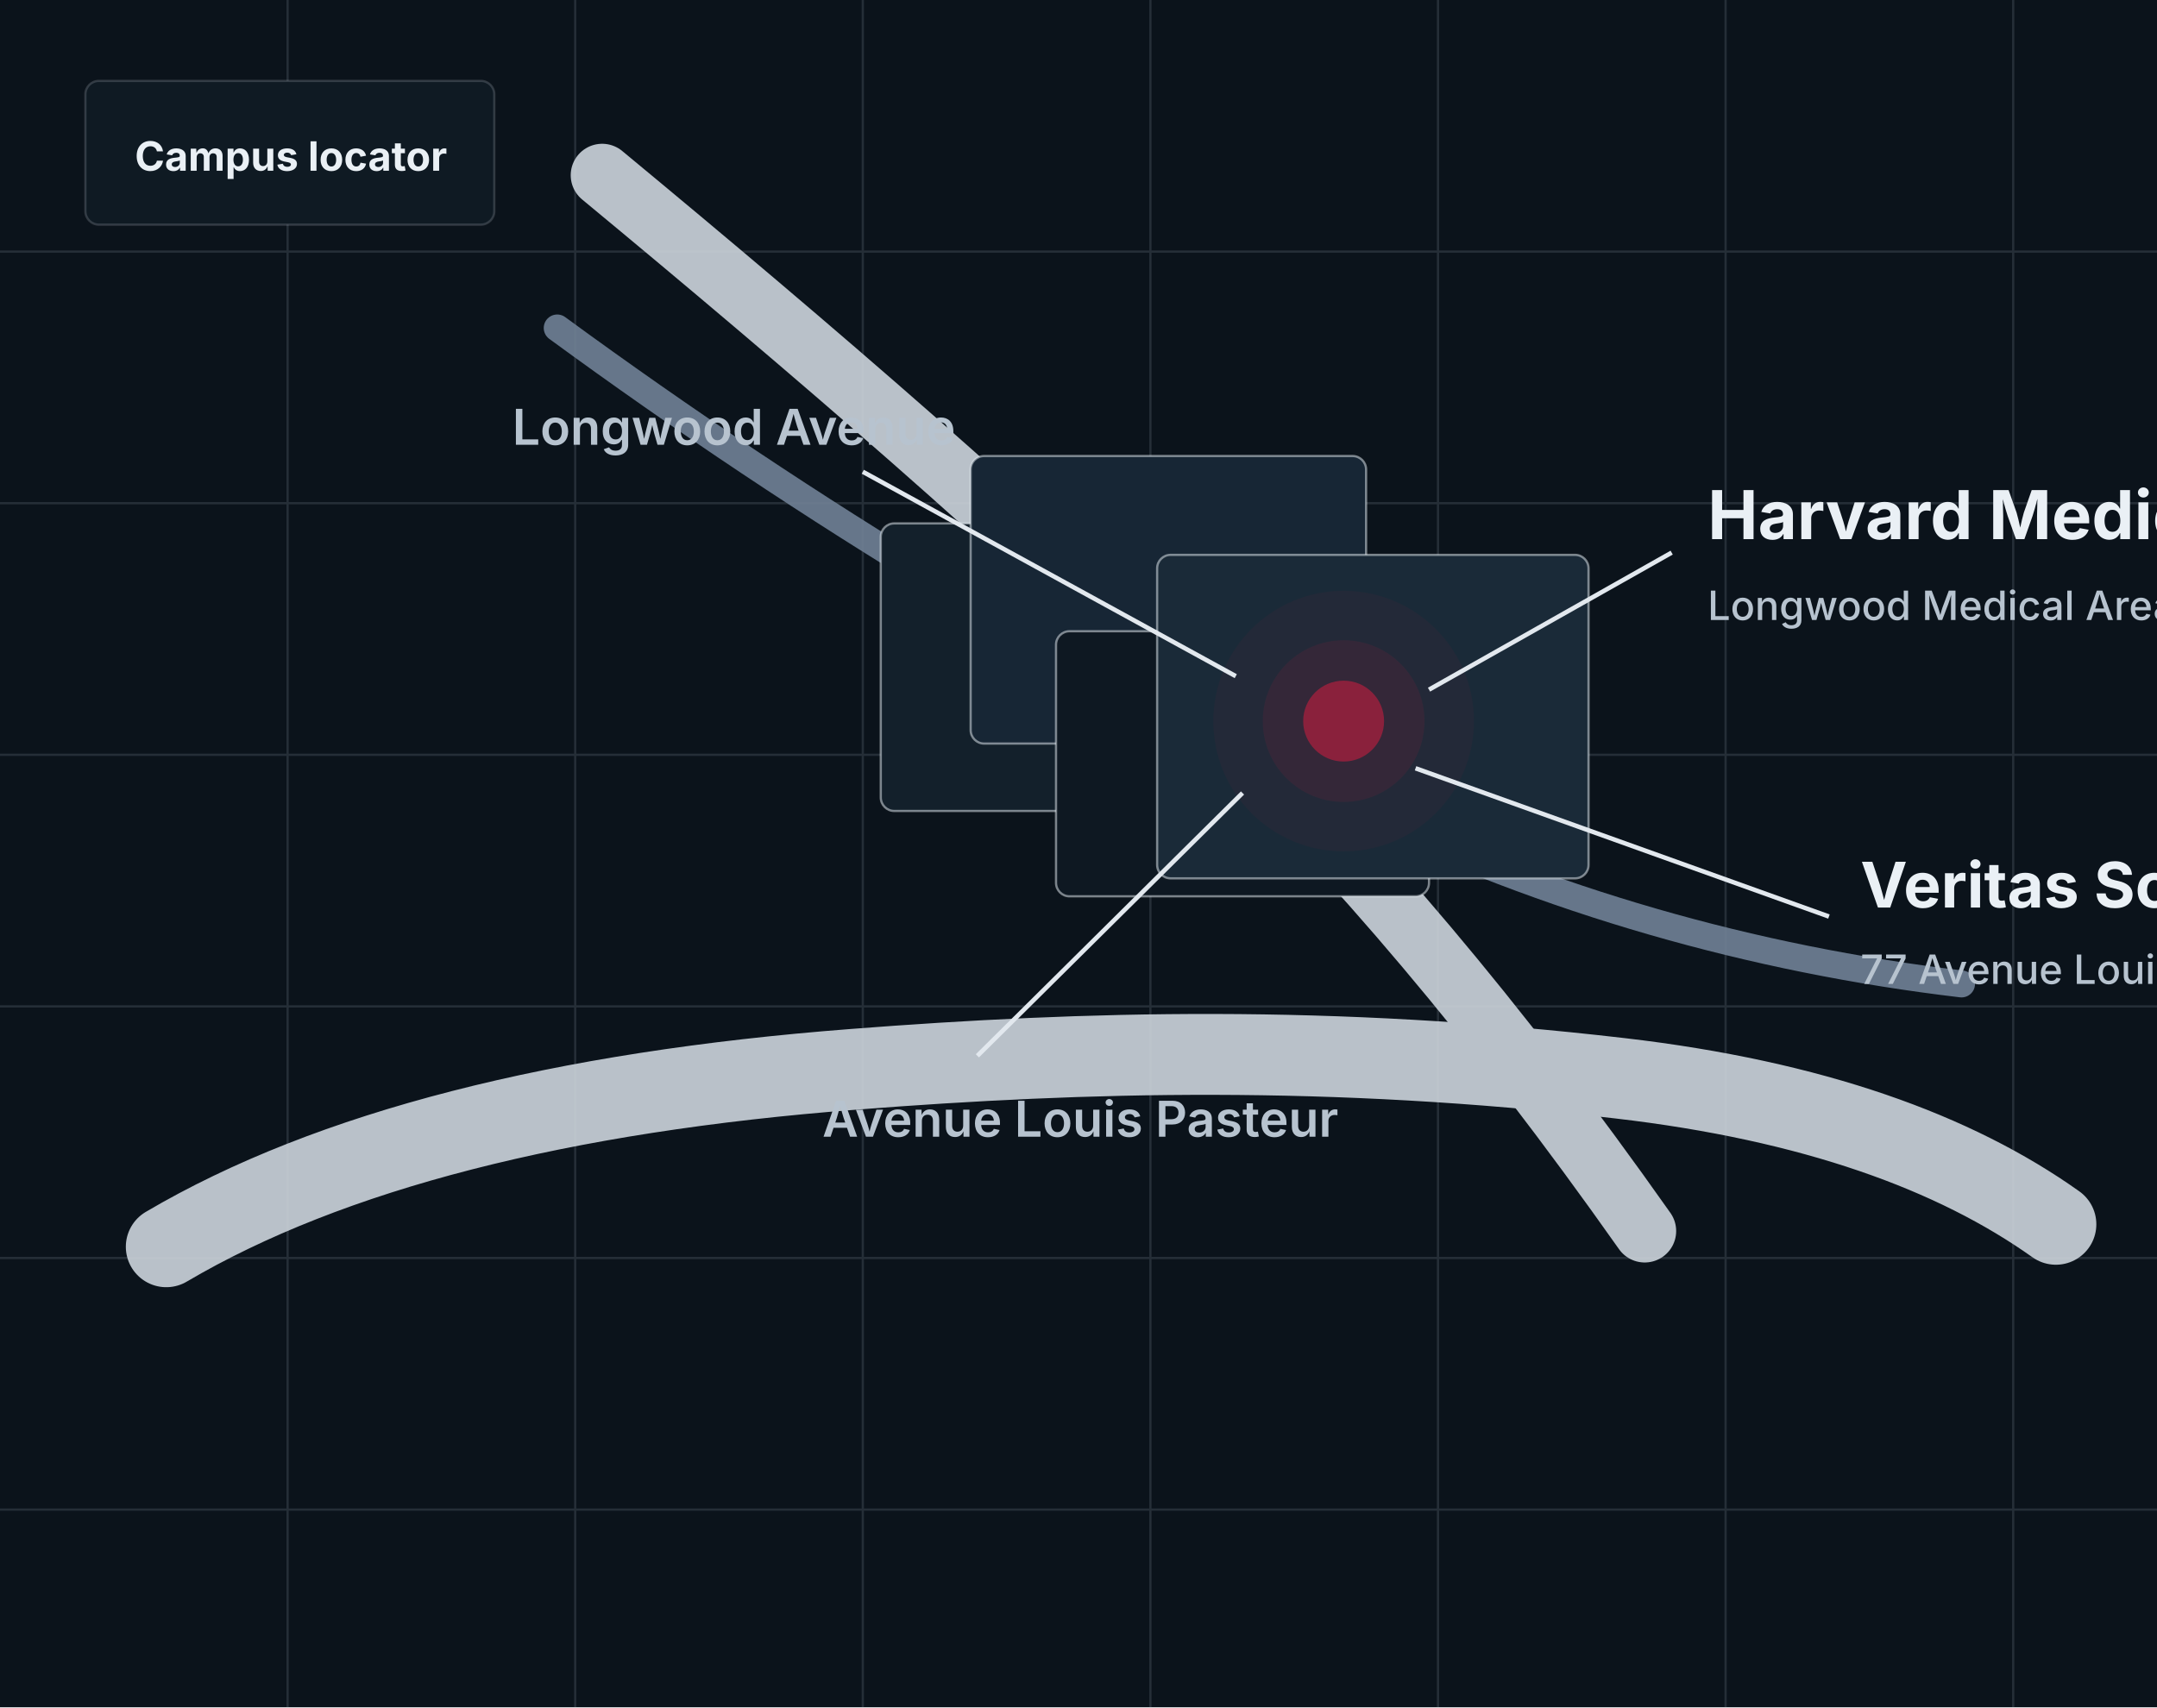
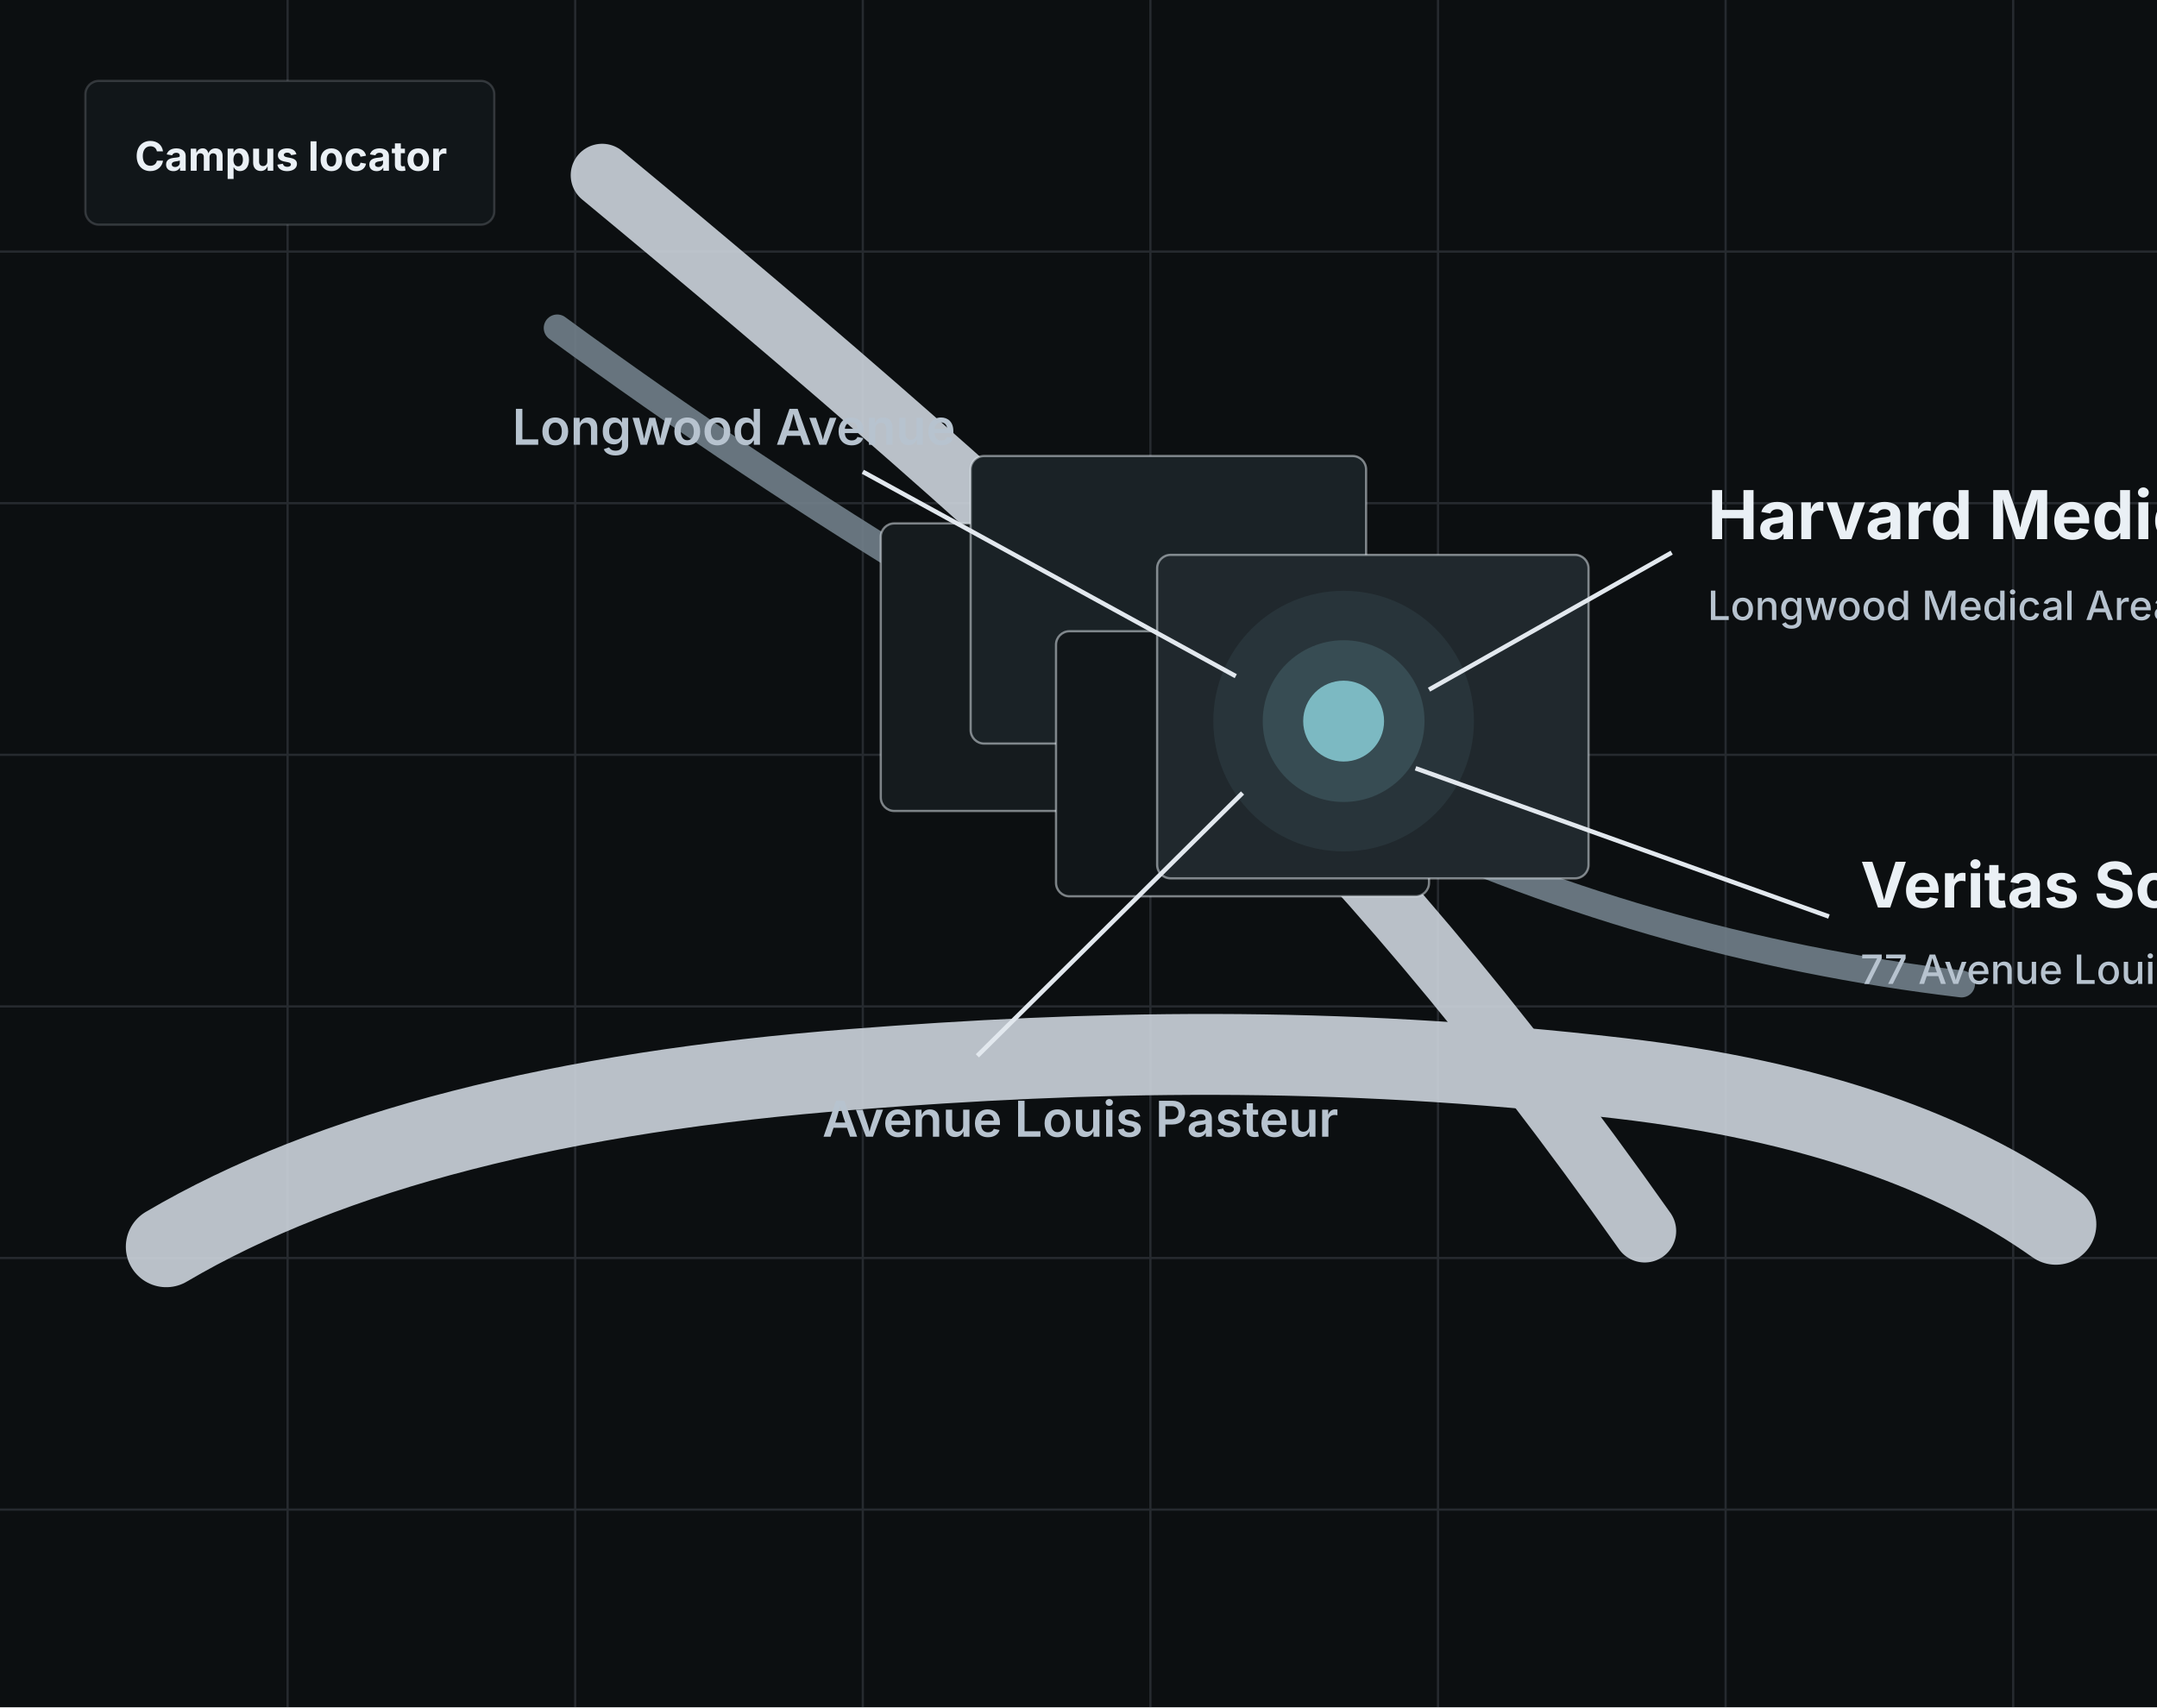
<svg xmlns="http://www.w3.org/2000/svg" width="960" height="760" viewBox="0 0 960 760" fill="none" role="img" aria-labelledby="title desc">
-   <rect width="960" height="760" fill="#0B131B" />
+   <rect width="960" height="760" fill="#0C0F11" />
  <g opacity="0.18">
    <path d="M0 112H960" stroke="#9AA8B6" stroke-width="1" />
    <path d="M0 224H960" stroke="#9AA8B6" stroke-width="1" />
    <path d="M0 336H960" stroke="#9AA8B6" stroke-width="1" />
    <path d="M0 448H960" stroke="#9AA8B6" stroke-width="1" />
    <path d="M0 560H960" stroke="#9AA8B6" stroke-width="1" />
    <path d="M0 672H960" stroke="#9AA8B6" stroke-width="1" />
    <path d="M128 0V760" stroke="#9AA8B6" stroke-width="1" />
    <path d="M256 0V760" stroke="#9AA8B6" stroke-width="1" />
    <path d="M384 0V760" stroke="#9AA8B6" stroke-width="1" />
    <path d="M512 0V760" stroke="#9AA8B6" stroke-width="1" />
    <path d="M640 0V760" stroke="#9AA8B6" stroke-width="1" />
    <path d="M768 0V760" stroke="#9AA8B6" stroke-width="1" />
    <path d="M896 0V760" stroke="#9AA8B6" stroke-width="1" />
  </g>
  <g opacity="0.9">
    <path d="M74 555C147 512 250 486 380 476C483 468 592 465 721 480C807 490 870 513 915 545" stroke="#CCD4DC" stroke-width="36" stroke-linecap="round" />
    <path d="M268 78C361 155 453 234 540 319C604 382 665 453 732 548" stroke="#CCD4DC" stroke-width="28" stroke-linecap="round" />
-     <path d="M248 146C360 228 480 301 604 360C689 401 780 427 873 438" stroke="#708196" stroke-width="12" stroke-linecap="round" />
+     <path d="M248 146C360 228 480 301 604 360C689 401 780 427 873 438" stroke="#718089" stroke-width="12" stroke-linecap="round" />
  </g>
  <g>
-     <rect x="392" y="233" width="176" height="128" rx="6" fill="#13202B" stroke="#E2E8EE" stroke-opacity="0.52" />
-     <rect x="432" y="203" width="176" height="128" rx="6" fill="#172635" stroke="#E2E8EE" stroke-opacity="0.52" />
-     <rect x="470" y="281" width="166" height="118" rx="6" fill="#0E1822" stroke="#E2E8EE" stroke-opacity="0.52" />
-     <rect x="515" y="247" width="192" height="144" rx="6" fill="#1A2A38" stroke="#E2E8EE" stroke-opacity="0.52" />
+     <rect x="392" y="233" width="176" height="128" rx="6" fill="#151B1E" stroke="#E2E8EE" stroke-opacity="0.52" />
+     <rect x="432" y="203" width="176" height="128" rx="6" fill="#1A2226" stroke="#E2E8EE" stroke-opacity="0.52" />
+     <rect x="470" y="281" width="166" height="118" rx="6" fill="#111619" stroke="#E2E8EE" stroke-opacity="0.52" />
+     <rect x="515" y="247" width="192" height="144" rx="6" fill="#20282D" stroke="#E2E8EE" stroke-opacity="0.52" />
  </g>
  <g>
-     <circle cx="598" cy="321" r="18" fill="#8A223E" />
-     <circle cx="598" cy="321" r="36" fill="#8A223E" fill-opacity="0.16" />
-     <circle cx="598" cy="321" r="58" fill="#8A223E" fill-opacity="0.08" />
+     <circle cx="598" cy="321" r="18" fill="#7DBBC3" />
+     <circle cx="598" cy="321" r="36" fill="#7DBBC3" fill-opacity="0.18" />
+     <circle cx="598" cy="321" r="58" fill="#7DBBC3" fill-opacity="0.09" />
  </g>
  <g>
    <path d="M636 307L744 246" stroke="#E2E8EE" stroke-width="2" />
    <path d="M630 342L814 408" stroke="#E2E8EE" stroke-width="2" />
    <path d="M553 353L435 470" stroke="#E2E8EE" stroke-width="2" />
    <path d="M550 301L384 210" stroke="#E2E8EE" stroke-width="2" />
  </g>
  <g fill="#EAF0F5">
    <text x="760" y="240" font-family="Inter, Arial, sans-serif" font-size="30" font-weight="700">Harvard Medical School</text>
    <text x="760" y="276" font-family="Inter, Arial, sans-serif" font-size="18" font-weight="500" fill="#B7C3CF">Longwood Medical Area</text>
    <text x="828" y="404" font-family="Inter, Arial, sans-serif" font-size="28" font-weight="700">Veritas Science Center (VSC)</text>
    <text x="828" y="438" font-family="Inter, Arial, sans-serif" font-size="18" font-weight="500" fill="#B7C3CF">77 Avenue Louis Pasteur</text>
    <text x="228" y="198" font-family="Inter, Arial, sans-serif" font-size="22" font-weight="600" fill="#B7C3CF">Longwood Avenue</text>
    <text x="366" y="506" font-family="Inter, Arial, sans-serif" font-size="22" font-weight="600" fill="#B7C3CF">Avenue Louis Pasteur</text>
  </g>
-   <rect x="38" y="36" width="182" height="64" rx="6" fill="#0F1A23" stroke="#E2E8EE" stroke-opacity="0.18" />
+   <rect x="38" y="36" width="182" height="64" rx="6" fill="#111619" stroke="#E2E8EE" stroke-opacity="0.18" />
  <text x="60" y="76" font-family="Inter, Arial, sans-serif" font-size="18" font-weight="700" fill="#EAF0F5">Campus locator</text>
</svg>
